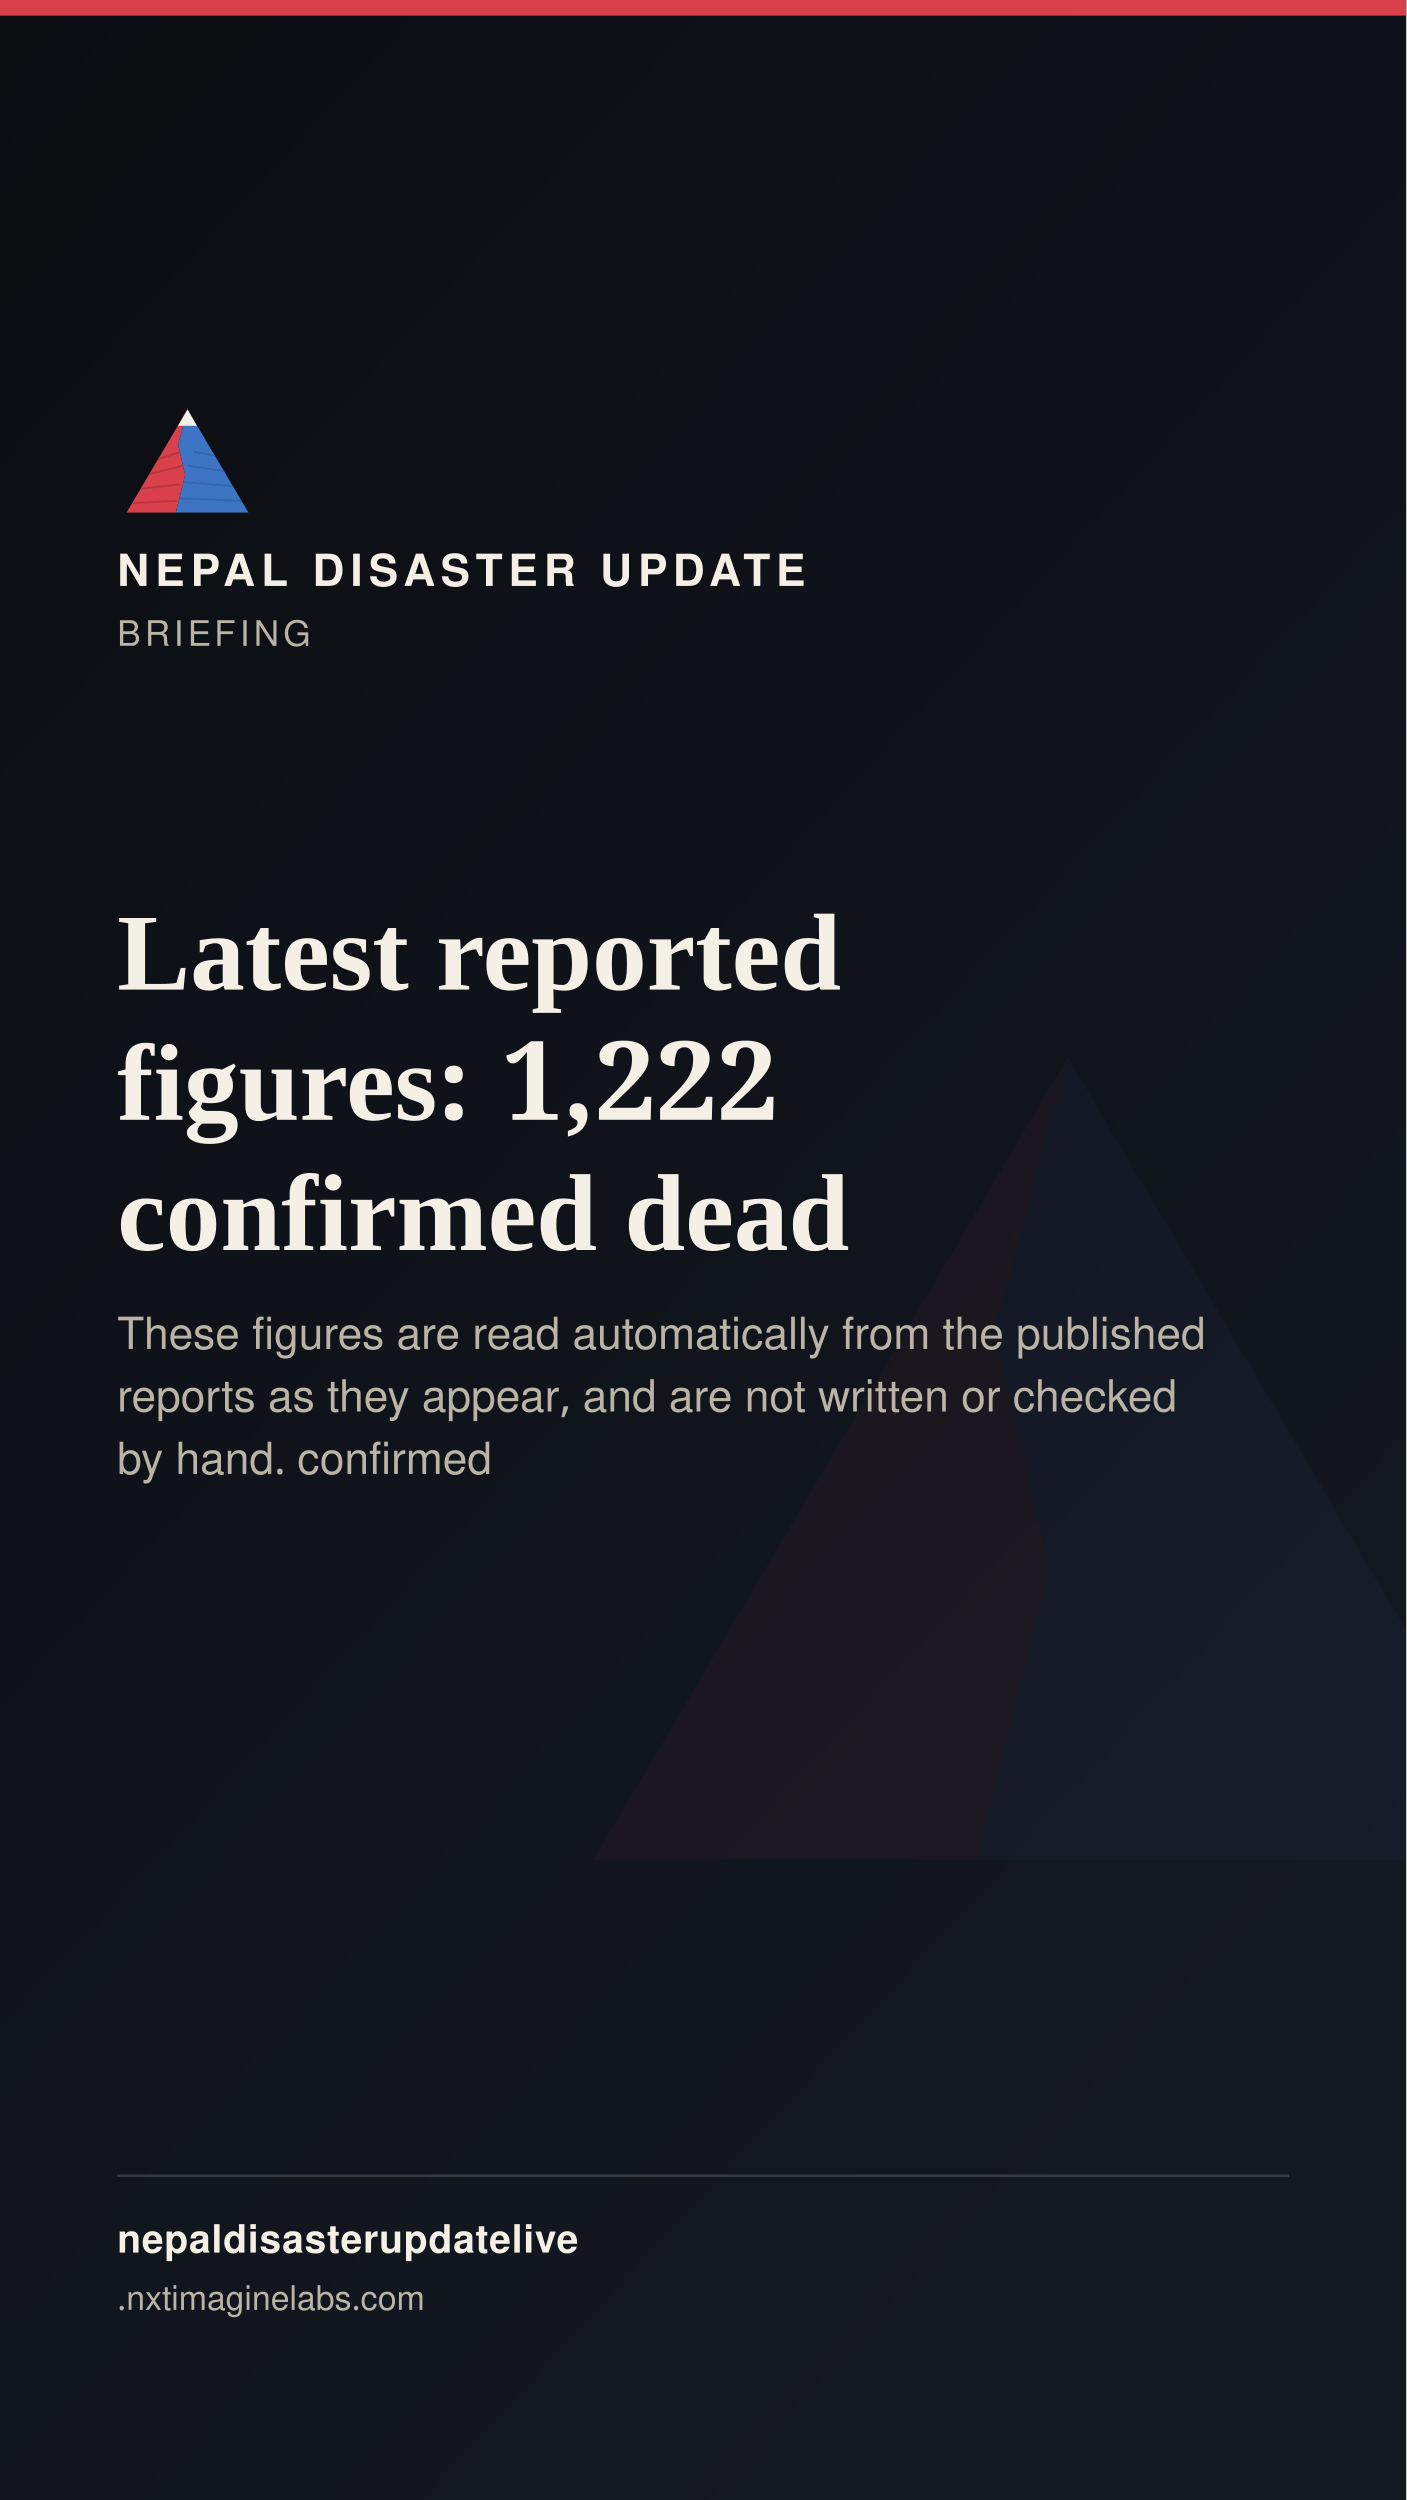
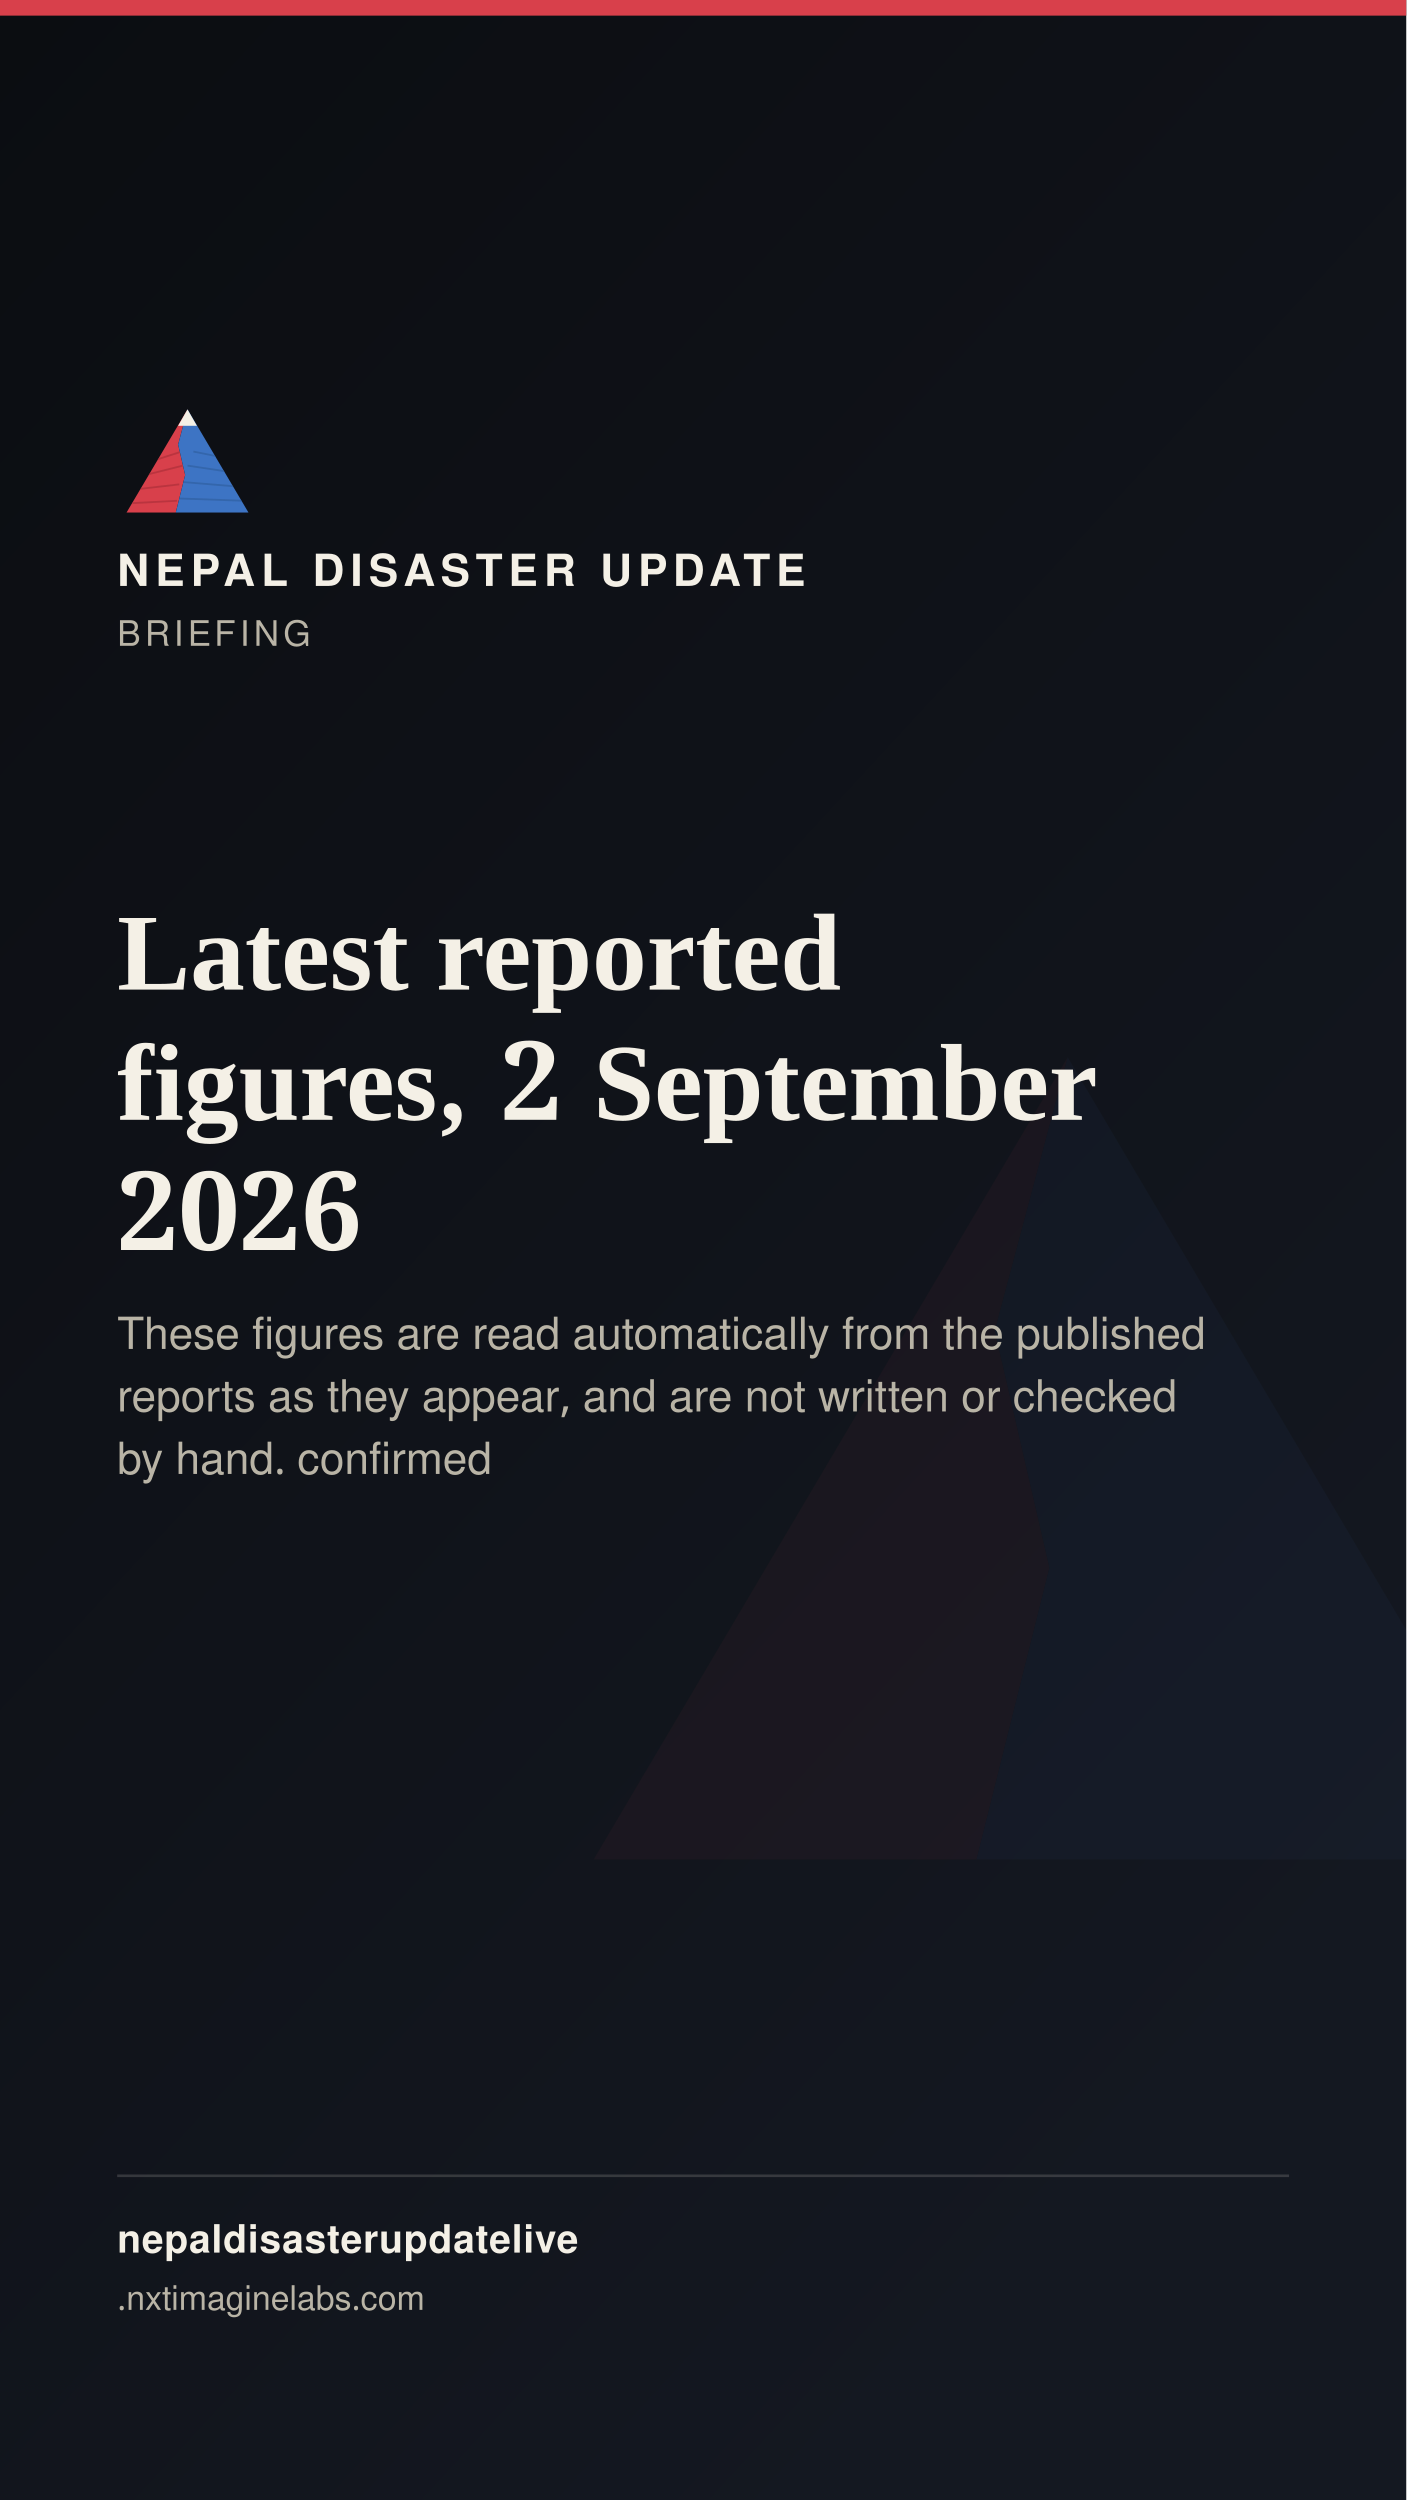
<svg xmlns="http://www.w3.org/2000/svg" width="1080" height="1920" viewBox="0 0 1080 1920">
  <defs>
    <linearGradient id="stbg" x1="0" y1="0" x2="0.6" y2="1">
      <stop offset="0" stop-color="#0B0D11" />
      <stop offset="1" stop-color="#141821" />
    </linearGradient>
  </defs>
  <rect width="1080" height="1920" fill="url(#stbg)" />
  <g transform="translate(400,700) scale(7)" opacity="0.05">
    <polygon points="60,16 52,46 58,72 50,104 8,104" fill="#D8404B" />
    <polygon points="60,16 112,104 50,104 58,72 52,46" fill="#3D74C4" />
  </g>
  <rect x="0" y="0" width="1080" height="12" fill="#D8404B" />
  <g transform="translate(90,300) scale(0.9)">
    <g>
      <defs>
        <clipPath id="ogLs">
          <polygon points="60,16 52,46 58,72 50,104 8,104" />
        </clipPath>
        <clipPath id="ogRs">
          <polygon points="60,16 112,104 50,104 58,72 52,46" />
        </clipPath>
      </defs>
      <polygon points="60,16 52,46 58,72 50,104 8,104" fill="#D8404B" />
      <g clip-path="url(#ogLs)" stroke="#A32A34" stroke-width="1.6" fill="none" opacity="0.55">
        <path d="M30,60 L55,52" />
        <path d="M24,72 L56,64" />
        <path d="M18,84 L53,80" />
        <path d="M13,96 L51,94" />
      </g>
      <polygon points="60,16 112,104 50,104 58,72 52,46" fill="#3D74C4" />
      <g clip-path="url(#ogRs)" stroke="#2A5793" stroke-width="1.6" fill="none" opacity="0.5">
        <path d="M65,52 L95,58" />
        <path d="M60,64 L100,70" />
        <path d="M56,78 L104,82" />
        <path d="M52,92 L108,94" />
      </g>
      <polygon points="60,16 52,30 68,30" fill="#F4F0E6" />
    </g>
  </g>
  <text x="90" y="450" font-family="'Public Sans', 'Noto Sans Devanagari', 'Helvetica Neue', Helvetica, Arial, sans-serif" font-size="34" font-weight="800" letter-spacing="4.6" fill="#F4F0E6">NEPAL DISASTER UPDATE</text>
  <text x="90" y="496" font-family="'Public Sans', 'Noto Sans Devanagari', 'Helvetica Neue', Helvetica, Arial, sans-serif" font-size="27" letter-spacing="3.2" fill="#B9B4A6">BRIEFING</text>
  <text x="90" y="760" font-family="Newsreader, 'Noto Serif Devanagari', Georgia, 'Times New Roman', serif" font-size="84" font-weight="600" fill="#F4F0E6">Latest reported</text>
-   <text x="90" y="860" font-family="Newsreader, 'Noto Serif Devanagari', Georgia, 'Times New Roman', serif" font-size="84" font-weight="600" fill="#F4F0E6">figures: 1,222</text>
-   <text x="90" y="960" font-family="Newsreader, 'Noto Serif Devanagari', Georgia, 'Times New Roman', serif" font-size="84" font-weight="600" fill="#F4F0E6">confirmed dead</text>
+   <text x="90" y="860" font-family="Newsreader, 'Noto Serif Devanagari', Georgia, 'Times New Roman', serif" font-size="84" font-weight="600" fill="#F4F0E6">figures, 2 September</text>
+   <text x="90" y="960" font-family="Newsreader, 'Noto Serif Devanagari', Georgia, 'Times New Roman', serif" font-size="84" font-weight="600" fill="#F4F0E6">2026</text>
  <text x="90" y="1036" font-family="'Public Sans', 'Noto Sans Devanagari', 'Helvetica Neue', Helvetica, Arial, sans-serif" font-size="34" fill="#B9B4A6">These figures are read automatically from the published</text>
  <text x="90" y="1084" font-family="'Public Sans', 'Noto Sans Devanagari', 'Helvetica Neue', Helvetica, Arial, sans-serif" font-size="34" fill="#B9B4A6">reports as they appear, and are not written or checked</text>
  <text x="90" y="1132" font-family="'Public Sans', 'Noto Sans Devanagari', 'Helvetica Neue', Helvetica, Arial, sans-serif" font-size="34" fill="#B9B4A6">by hand. confirmed</text>
  <rect x="90" y="1670" width="900" height="2" fill="rgba(244,240,230,0.16)" />
  <text x="90" y="1730" font-family="'Public Sans', 'Noto Sans Devanagari', 'Helvetica Neue', Helvetica, Arial, sans-serif" font-size="30" fill="#F4F0E6" font-weight="700" letter-spacing="0.6">nepaldisasterupdatelive</text>
  <text x="90" y="1774" font-family="'Public Sans', 'Noto Sans Devanagari', 'Helvetica Neue', Helvetica, Arial, sans-serif" font-size="26" fill="#B9B4A6">
    .nxtimaginelabs.com</text>
</svg>
